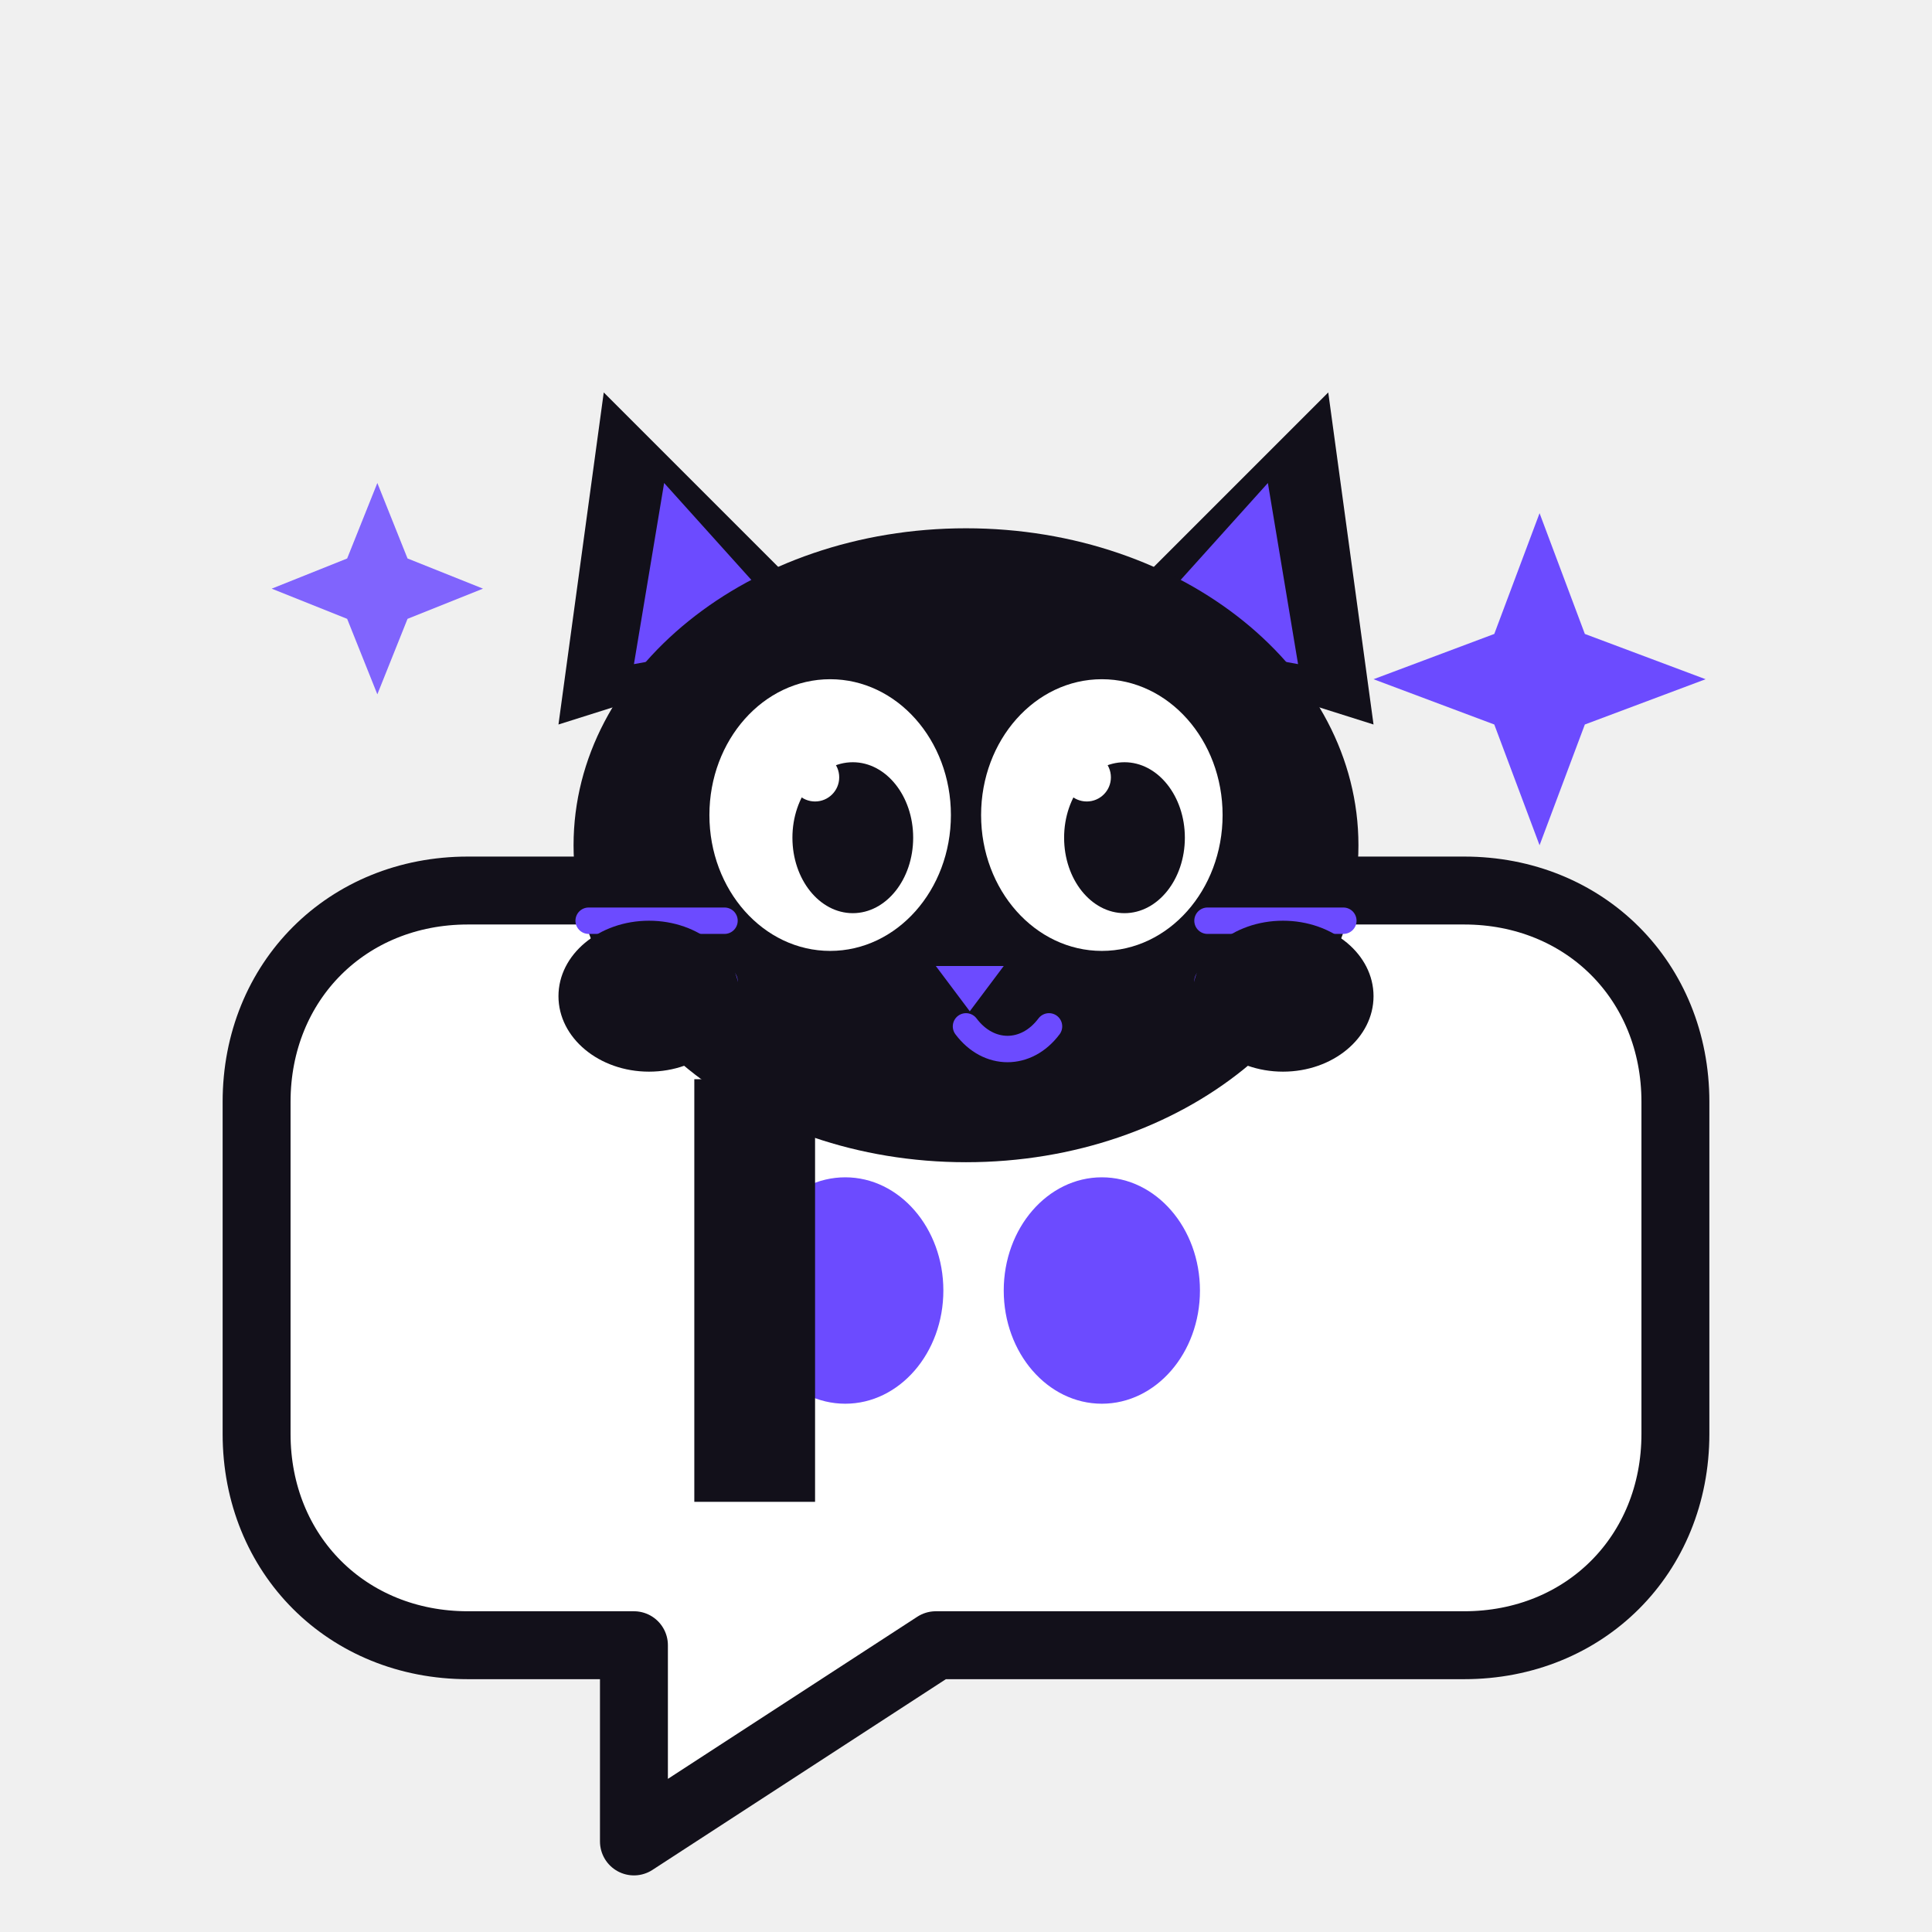
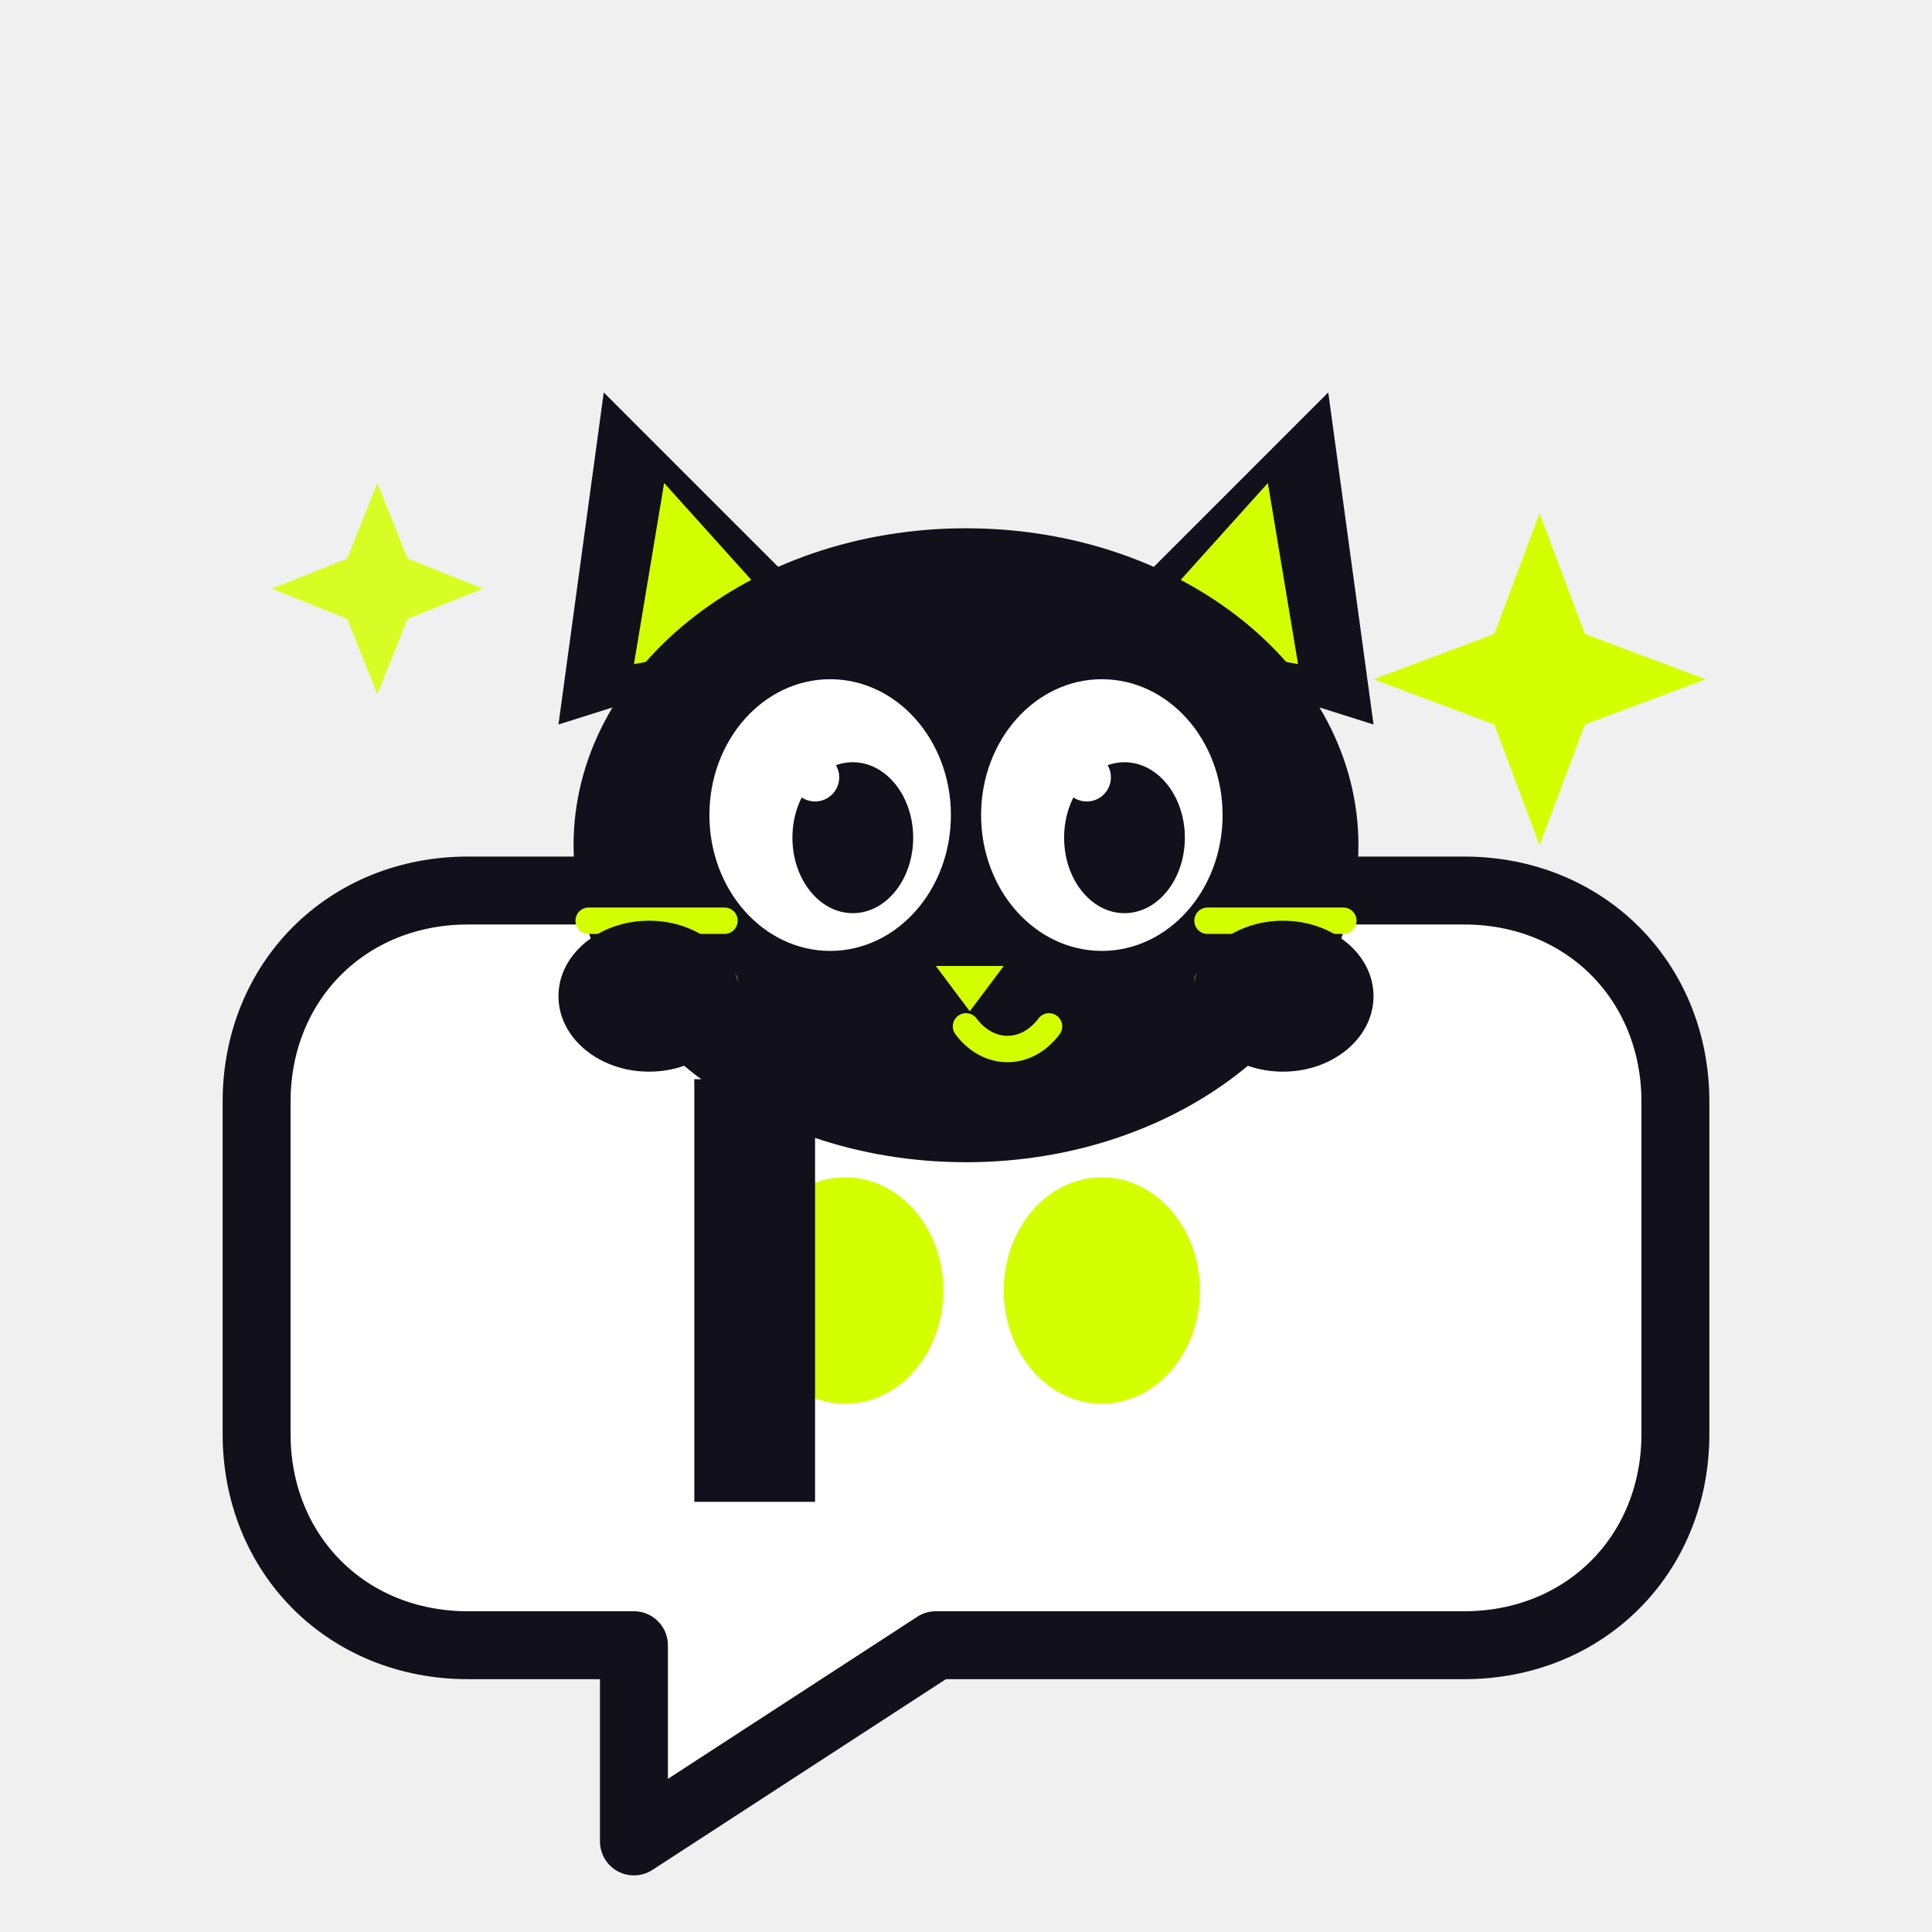
<svg xmlns="http://www.w3.org/2000/svg" viewBox="0 0 256 256" width="256" height="256" role="img" aria-label="RIZZ">
  <path d="M62 118h132c16 0 28 12 28 28v44c0 16-12 28-28 28H124l-40 26v-26H62c-16 0-28-12-28-28v-44c0-16 12-28 28-28z" fill="#FFFFFF" />
  <path d="M62 118h132c16 0 28 12 28 28v44c0 16-12 28-28 28H124l-40 26v-26H62c-16 0-28-12-28-28v-44c0-16 12-28 28-28z" fill="none" stroke="#12101A" stroke-width="9" stroke-linejoin="round" />
-   <ellipse cx="112" cy="171" rx="13" ry="15" fill="#6C4BFF" />
-   <ellipse cx="146" cy="171" rx="13" ry="15" fill="#6C4BFF" />
+   <ellipse cx="112" cy="171" rx="13" ry="15" fill="#D4FF00" />
+   <ellipse cx="146" cy="171" rx="13" ry="15" fill="#D4FF00" />
  <path d="M92 143h16v56H92z" fill="#12101A" />
  <path d="M74 96 L80 52 L112 84 Z" fill="#12101A" />
  <path d="M182 96 L176 52 L144 84 Z" fill="#12101A" />
-   <path d="M84 88 L88 64 L106 84 Z" fill="#6C4BFF" />
-   <path d="M172 88 L168 64 L150 84 Z" fill="#6C4BFF" />
+   <path d="M84 88 L88 64 L106 84 Z" fill="#D4FF00" />
+   <path d="M172 88 L168 64 L150 84 Z" fill="#D4FF00" />
  <ellipse cx="128" cy="112" rx="52" ry="42" fill="#12101A" />
  <ellipse cx="110" cy="108" rx="16" ry="18" fill="#FFFFFF" />
  <ellipse cx="146" cy="108" rx="16" ry="18" fill="#FFFFFF" />
  <ellipse cx="113" cy="111" rx="8" ry="10" fill="#12101A" />
  <ellipse cx="149" cy="111" rx="8" ry="10" fill="#12101A" />
  <circle cx="108" cy="103" r="3.2" fill="#FFFFFF" />
  <circle cx="144" cy="103" r="3.2" fill="#FFFFFF" />
-   <path d="M124 128h9l-4.5 6z" fill="#6C4BFF" />
-   <path d="M128 136c3 4 8 4 11 0" stroke="#6C4BFF" stroke-width="3.5" fill="none" stroke-linecap="round" />
-   <path d="M96 122h-18M96 130l-16 5M160 122h18M160 130l16 5" stroke="#6C4BFF" stroke-width="3.5" stroke-linecap="round" />
+   <path d="M124 128h9l-4.5 6z" fill="#D4FF00" />
+   <path d="M128 136c3 4 8 4 11 0" stroke="#D4FF00" stroke-width="3.5" fill="none" stroke-linecap="round" />
+   <path d="M96 122h-18M96 130l-16 5M160 122h18M160 130l16 5" stroke="#D4FF00" stroke-width="3.5" stroke-linecap="round" />
  <ellipse cx="86" cy="132" rx="12" ry="10" fill="#12101A" />
  <ellipse cx="170" cy="132" rx="12" ry="10" fill="#12101A" />
-   <path d="M198 84l6-16 6 16 16 6-16 6-6 16-6-16-16-6z" fill="#6C4BFF" />
-   <path d="M46 74l4-10 4 10 10 4-10 4-4 10-4-10-10-4z" fill="#6C4BFF" opacity="0.85" />
+   <path d="M198 84l6-16 6 16 16 6-16 6-6 16-6-16-16-6z" fill="#D4FF00" />
+   <path d="M46 74l4-10 4 10 10 4-10 4-4 10-4-10-10-4z" fill="#D4FF00" opacity="0.85" />
</svg>
